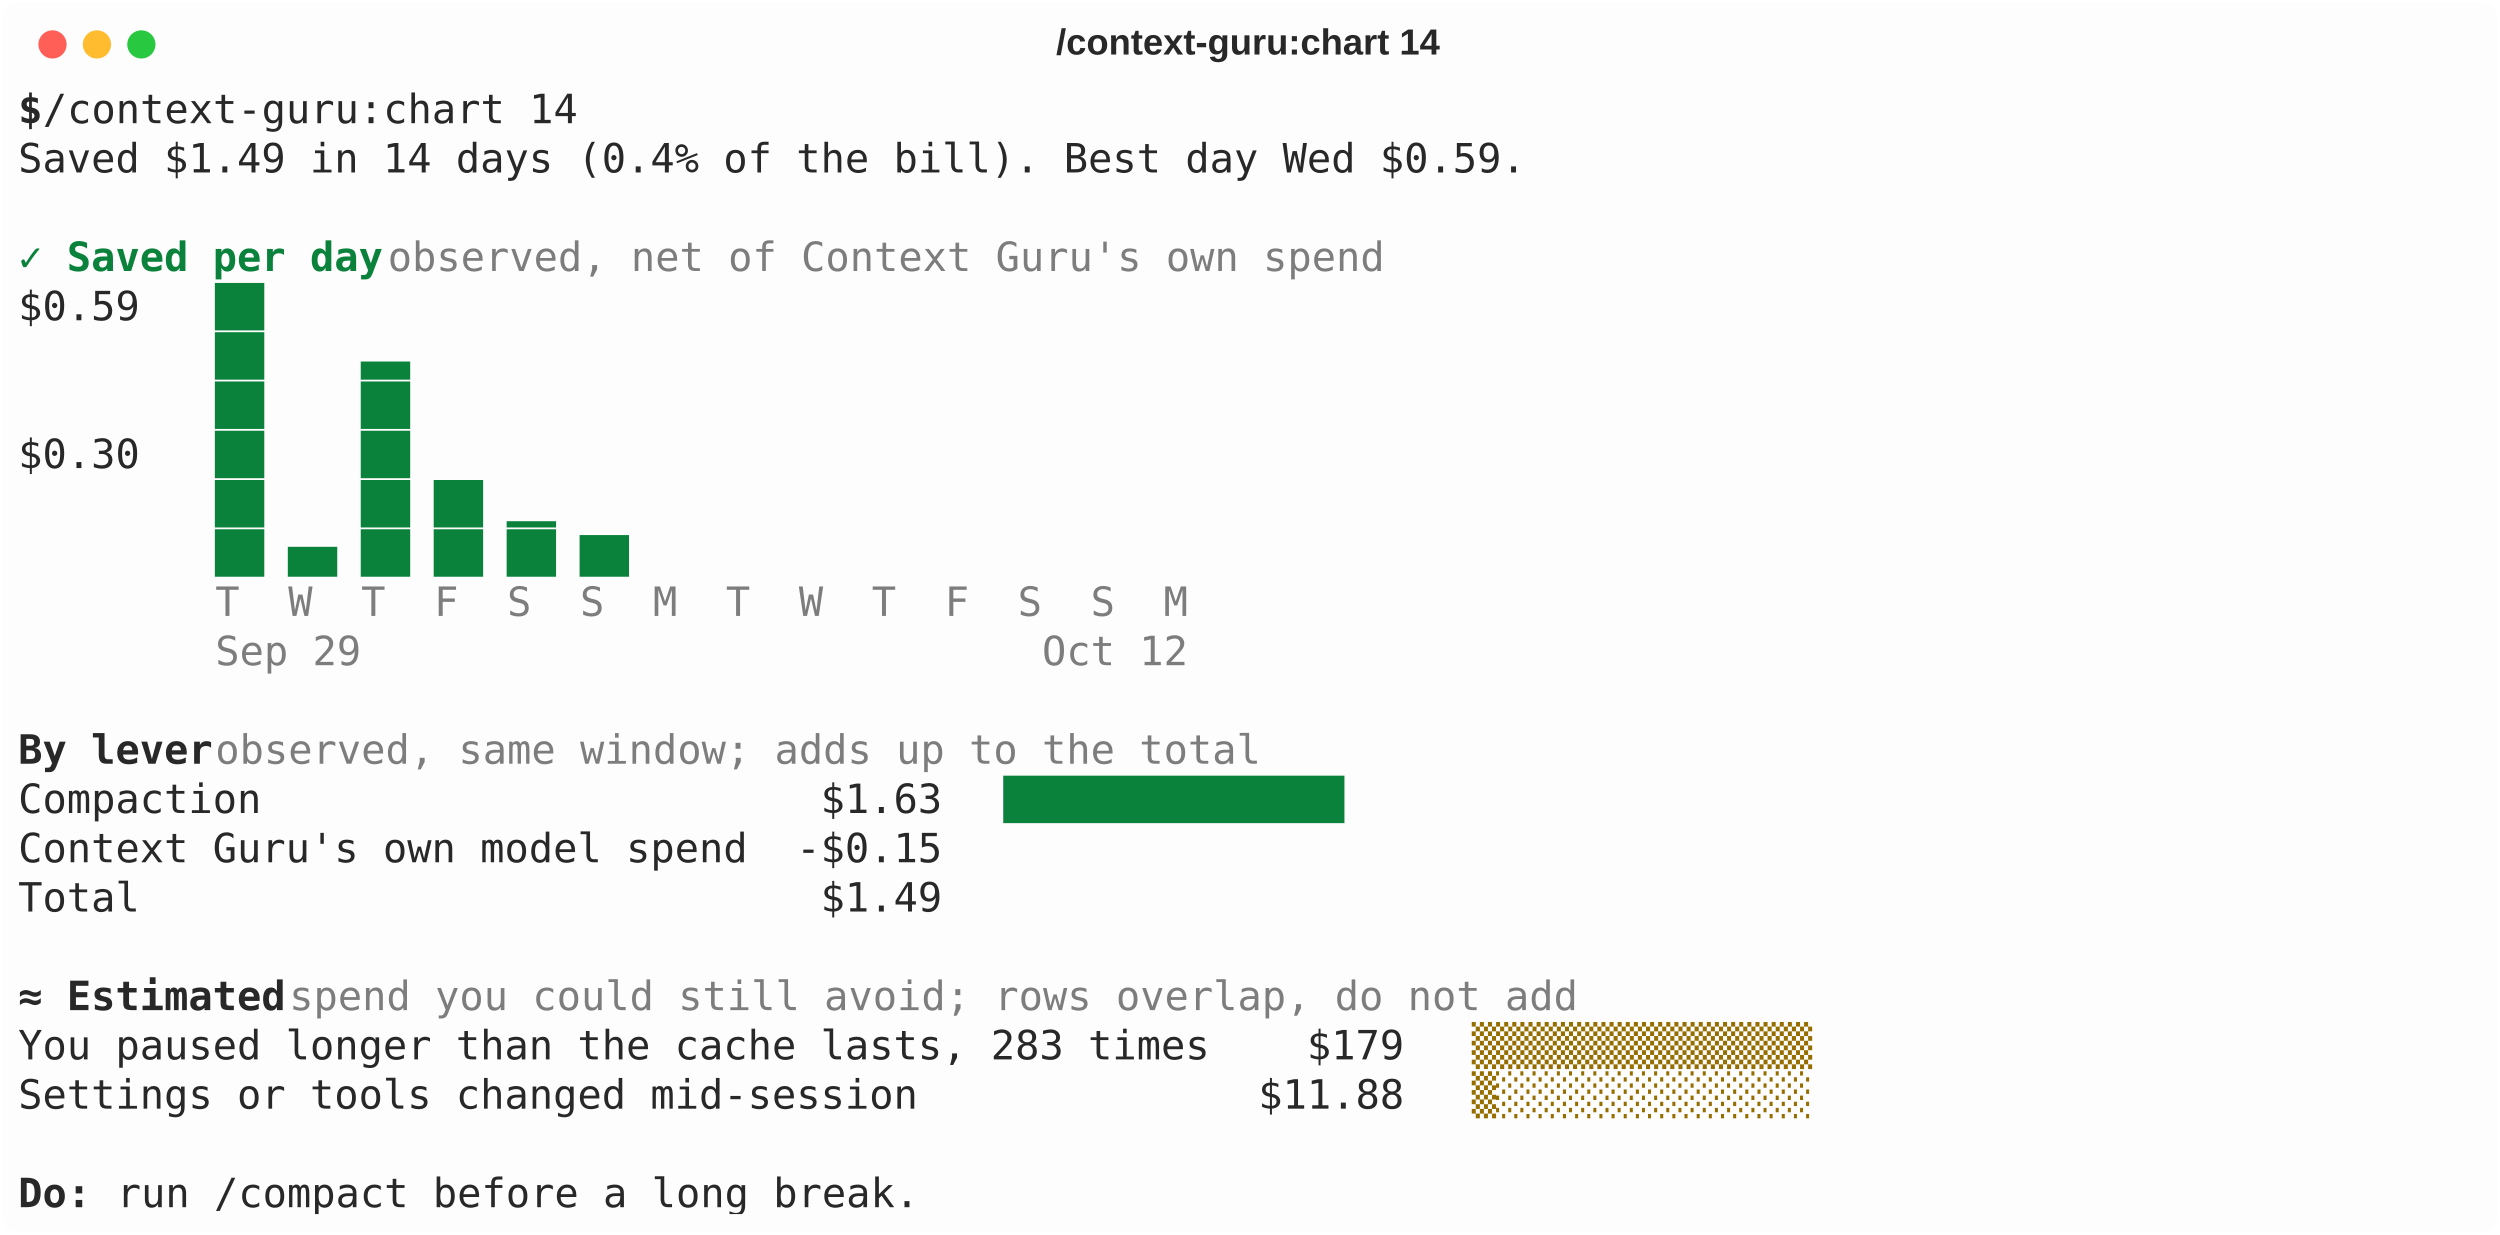
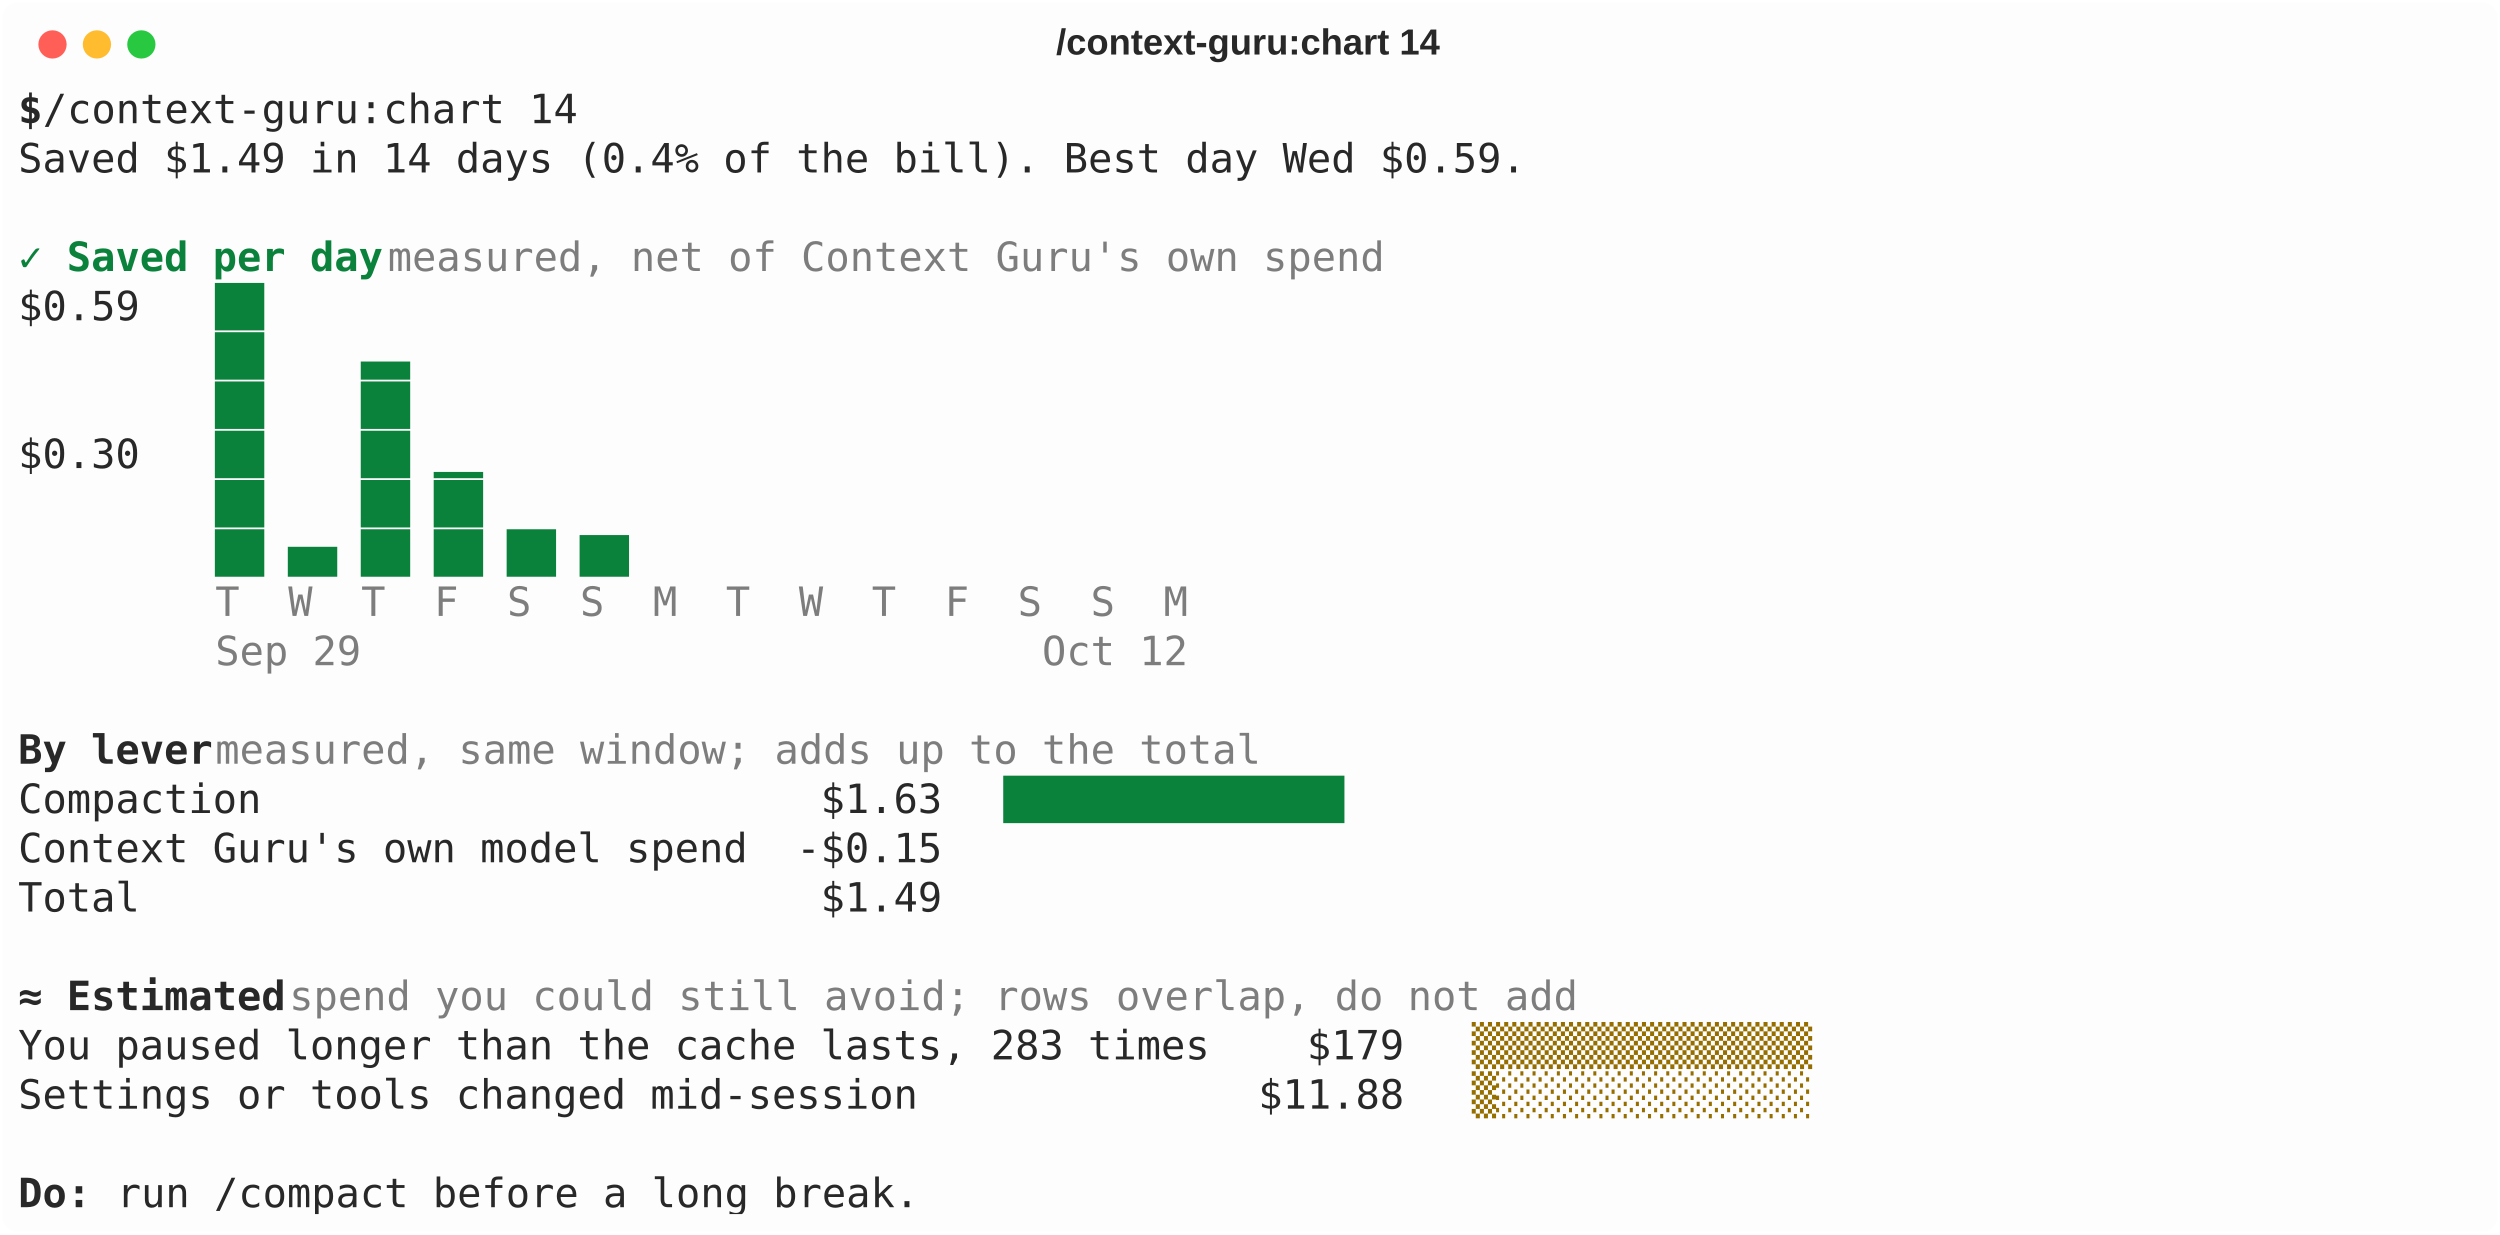
<svg xmlns="http://www.w3.org/2000/svg" class="rich-terminal" viewBox="0 0 1238 611.2">
  <style>

    @font-face {
        font-family: "Fira Code";
        src: local("FiraCode-Regular"),
                url("https://cdnjs.cloudflare.com/ajax/libs/firacode/6.2.0/woff2/FiraCode-Regular.woff2") format("woff2"),
                url("https://cdnjs.cloudflare.com/ajax/libs/firacode/6.2.0/woff/FiraCode-Regular.woff") format("woff");
        font-style: normal;
        font-weight: 400;
    }
    @font-face {
        font-family: "Fira Code";
        src: local("FiraCode-Bold"),
                url("https://cdnjs.cloudflare.com/ajax/libs/firacode/6.2.0/woff2/FiraCode-Bold.woff2") format("woff2"),
                url("https://cdnjs.cloudflare.com/ajax/libs/firacode/6.2.0/woff/FiraCode-Bold.woff") format("woff");
        font-style: bold;
        font-weight: 700;
    }

-     .terminal-3106568845-matrix {
+     .terminal-2966256261-matrix {
        font-family: Fira Code, monospace;
        font-size: 20px;
        line-height: 24.4px;
        font-variant-east-asian: full-width;
    }

-     .terminal-3106568845-title {
+     .terminal-2966256261-title {
        font-size: 18px;
        font-weight: bold;
        font-family: arial;
    }

-     .terminal-3106568845-r1 { fill: #282828;font-weight: bold }
- .terminal-3106568845-r2 { fill: #282828 }
- .terminal-3106568845-r3 { fill: #0a823c;font-weight: bold }
- .terminal-3106568845-r4 { fill: #7d7d7d }
- .terminal-3106568845-r5 { fill: #0a823c }
- .terminal-3106568845-r6 { fill: #966e00 }
+     .terminal-2966256261-r1 { fill: #282828;font-weight: bold }
+ .terminal-2966256261-r2 { fill: #282828 }
+ .terminal-2966256261-r3 { fill: #0a823c;font-weight: bold }
+ .terminal-2966256261-r4 { fill: #7d7d7d }
+ .terminal-2966256261-r5 { fill: #0a823c }
+ .terminal-2966256261-r6 { fill: #966e00 }
    </style>
  <defs>
-     <clipPath id="terminal-3106568845-clip-terminal">
+     <clipPath id="terminal-2966256261-clip-terminal">
      <rect x="0" y="0" width="1219.0" height="560.2" />
    </clipPath>
-     <clipPath id="terminal-3106568845-line-0">
+     <clipPath id="terminal-2966256261-line-0">
      <rect x="0" y="1.5" width="1220" height="24.65" />
    </clipPath>
-     <clipPath id="terminal-3106568845-line-1">
+     <clipPath id="terminal-2966256261-line-1">
      <rect x="0" y="25.9" width="1220" height="24.65" />
    </clipPath>
-     <clipPath id="terminal-3106568845-line-2">
+     <clipPath id="terminal-2966256261-line-2">
      <rect x="0" y="50.3" width="1220" height="24.65" />
    </clipPath>
-     <clipPath id="terminal-3106568845-line-3">
+     <clipPath id="terminal-2966256261-line-3">
      <rect x="0" y="74.7" width="1220" height="24.65" />
    </clipPath>
-     <clipPath id="terminal-3106568845-line-4">
+     <clipPath id="terminal-2966256261-line-4">
      <rect x="0" y="99.1" width="1220" height="24.65" />
    </clipPath>
-     <clipPath id="terminal-3106568845-line-5">
+     <clipPath id="terminal-2966256261-line-5">
      <rect x="0" y="123.5" width="1220" height="24.65" />
    </clipPath>
-     <clipPath id="terminal-3106568845-line-6">
+     <clipPath id="terminal-2966256261-line-6">
      <rect x="0" y="147.9" width="1220" height="24.65" />
    </clipPath>
-     <clipPath id="terminal-3106568845-line-7">
+     <clipPath id="terminal-2966256261-line-7">
      <rect x="0" y="172.3" width="1220" height="24.65" />
    </clipPath>
-     <clipPath id="terminal-3106568845-line-8">
+     <clipPath id="terminal-2966256261-line-8">
      <rect x="0" y="196.7" width="1220" height="24.65" />
    </clipPath>
-     <clipPath id="terminal-3106568845-line-9">
+     <clipPath id="terminal-2966256261-line-9">
      <rect x="0" y="221.1" width="1220" height="24.65" />
    </clipPath>
-     <clipPath id="terminal-3106568845-line-10">
+     <clipPath id="terminal-2966256261-line-10">
      <rect x="0" y="245.5" width="1220" height="24.65" />
    </clipPath>
-     <clipPath id="terminal-3106568845-line-11">
+     <clipPath id="terminal-2966256261-line-11">
      <rect x="0" y="269.9" width="1220" height="24.65" />
    </clipPath>
-     <clipPath id="terminal-3106568845-line-12">
+     <clipPath id="terminal-2966256261-line-12">
      <rect x="0" y="294.3" width="1220" height="24.65" />
    </clipPath>
-     <clipPath id="terminal-3106568845-line-13">
+     <clipPath id="terminal-2966256261-line-13">
      <rect x="0" y="318.7" width="1220" height="24.65" />
    </clipPath>
-     <clipPath id="terminal-3106568845-line-14">
+     <clipPath id="terminal-2966256261-line-14">
      <rect x="0" y="343.1" width="1220" height="24.65" />
    </clipPath>
-     <clipPath id="terminal-3106568845-line-15">
+     <clipPath id="terminal-2966256261-line-15">
      <rect x="0" y="367.5" width="1220" height="24.65" />
    </clipPath>
-     <clipPath id="terminal-3106568845-line-16">
+     <clipPath id="terminal-2966256261-line-16">
      <rect x="0" y="391.9" width="1220" height="24.65" />
    </clipPath>
-     <clipPath id="terminal-3106568845-line-17">
+     <clipPath id="terminal-2966256261-line-17">
      <rect x="0" y="416.3" width="1220" height="24.65" />
    </clipPath>
-     <clipPath id="terminal-3106568845-line-18">
+     <clipPath id="terminal-2966256261-line-18">
      <rect x="0" y="440.7" width="1220" height="24.65" />
    </clipPath>
-     <clipPath id="terminal-3106568845-line-19">
+     <clipPath id="terminal-2966256261-line-19">
      <rect x="0" y="465.1" width="1220" height="24.65" />
    </clipPath>
-     <clipPath id="terminal-3106568845-line-20">
+     <clipPath id="terminal-2966256261-line-20">
      <rect x="0" y="489.5" width="1220" height="24.65" />
    </clipPath>
-     <clipPath id="terminal-3106568845-line-21">
+     <clipPath id="terminal-2966256261-line-21">
      <rect x="0" y="513.9" width="1220" height="24.65" />
    </clipPath>
  </defs>
  <rect fill="#fdfdfd" stroke="rgba(255,255,255,0.35)" stroke-width="1" x="1" y="1" width="1236" height="609.2" rx="8" />
-   <text class="terminal-3106568845-title" fill="#282828" text-anchor="middle" x="618" y="27">/context-guru:chart 14</text>
+   <text class="terminal-2966256261-title" fill="#282828" text-anchor="middle" x="618" y="27">/context-guru:chart 14</text>
  <g transform="translate(26,22)">
    <circle cx="0" cy="0" r="7" fill="#ff5f57" />
    <circle cx="22" cy="0" r="7" fill="#febc2e" />
    <circle cx="44" cy="0" r="7" fill="#28c840" />
  </g>
-   <g transform="translate(9, 41)" clip-path="url(#terminal-3106568845-clip-terminal)">
-     <g class="terminal-3106568845-matrix">
-       <text class="terminal-3106568845-r1" x="0" y="20" textLength="12.2" clip-path="url(#terminal-3106568845-line-0)">$</text>
-       <text class="terminal-3106568845-r2" x="12.2" y="20" textLength="280.6" clip-path="url(#terminal-3106568845-line-0)"> /context-guru:chart 14</text>
-       <text class="terminal-3106568845-r2" x="1220" y="20" textLength="12.2" clip-path="url(#terminal-3106568845-line-0)">
+   <g transform="translate(9, 41)" clip-path="url(#terminal-2966256261-clip-terminal)">
+     <g class="terminal-2966256261-matrix">
+       <text class="terminal-2966256261-r1" x="0" y="20" textLength="12.2" clip-path="url(#terminal-2966256261-line-0)">$</text>
+       <text class="terminal-2966256261-r2" x="12.2" y="20" textLength="280.6" clip-path="url(#terminal-2966256261-line-0)"> /context-guru:chart 14</text>
+       <text class="terminal-2966256261-r2" x="1220" y="20" textLength="12.2" clip-path="url(#terminal-2966256261-line-0)">
</text>
-       <text class="terminal-3106568845-r2" x="0" y="44.4" textLength="756.4" clip-path="url(#terminal-3106568845-line-1)">Saved $1.49 in 14 days (0.4% of the bill). Best day Wed $0.59.</text>
-       <text class="terminal-3106568845-r2" x="1220" y="44.4" textLength="12.2" clip-path="url(#terminal-3106568845-line-1)">
+       <text class="terminal-2966256261-r2" x="0" y="44.4" textLength="756.4" clip-path="url(#terminal-2966256261-line-1)">Saved $1.49 in 14 days (0.4% of the bill). Best day Wed $0.59.</text>
+       <text class="terminal-2966256261-r2" x="1220" y="44.4" textLength="12.2" clip-path="url(#terminal-2966256261-line-1)">
</text>
-       <text class="terminal-3106568845-r2" x="1220" y="68.8" textLength="12.2" clip-path="url(#terminal-3106568845-line-2)">
+       <text class="terminal-2966256261-r2" x="1220" y="68.8" textLength="12.2" clip-path="url(#terminal-2966256261-line-2)">
</text>
-       <text class="terminal-3106568845-r3" x="0" y="93.2" textLength="183" clip-path="url(#terminal-3106568845-line-3)">✓ Saved per day</text>
-       <text class="terminal-3106568845-r4" x="183" y="93.2" textLength="524.6" clip-path="url(#terminal-3106568845-line-3)">  observed, net of Context Guru's own spend</text>
-       <text class="terminal-3106568845-r2" x="1220" y="93.2" textLength="12.2" clip-path="url(#terminal-3106568845-line-3)">
+       <text class="terminal-2966256261-r3" x="0" y="93.2" textLength="183" clip-path="url(#terminal-2966256261-line-3)">✓ Saved per day</text>
+       <text class="terminal-2966256261-r4" x="183" y="93.2" textLength="524.6" clip-path="url(#terminal-2966256261-line-3)">  measured, net of Context Guru's own spend</text>
+       <text class="terminal-2966256261-r2" x="1220" y="93.2" textLength="12.2" clip-path="url(#terminal-2966256261-line-3)">
</text>
-       <text class="terminal-3106568845-r2" x="0" y="117.6" textLength="97.6" clip-path="url(#terminal-3106568845-line-4)">  $0.59 </text>
-       <text class="terminal-3106568845-r5" x="97.6" y="117.6" textLength="317.2" clip-path="url(#terminal-3106568845-line-4)">                        ██</text>
-       <text class="terminal-3106568845-r2" x="1220" y="117.6" textLength="12.2" clip-path="url(#terminal-3106568845-line-4)">
+       <text class="terminal-2966256261-r2" x="0" y="117.6" textLength="97.6" clip-path="url(#terminal-2966256261-line-4)">  $0.59 </text>
+       <text class="terminal-2966256261-r5" x="97.6" y="117.6" textLength="317.2" clip-path="url(#terminal-2966256261-line-4)">                        ██</text>
+       <text class="terminal-2966256261-r2" x="1220" y="117.6" textLength="12.2" clip-path="url(#terminal-2966256261-line-4)">
</text>
-       <text class="terminal-3106568845-r5" x="97.6" y="142" textLength="390.4" clip-path="url(#terminal-3106568845-line-5)">                        ██    ▃▃</text>
-       <text class="terminal-3106568845-r2" x="1220" y="142" textLength="12.2" clip-path="url(#terminal-3106568845-line-5)">
+       <text class="terminal-2966256261-r5" x="97.6" y="142" textLength="390.4" clip-path="url(#terminal-2966256261-line-5)">                        ██    ▃▃</text>
+       <text class="terminal-2966256261-r2" x="1220" y="142" textLength="12.2" clip-path="url(#terminal-2966256261-line-5)">
</text>
-       <text class="terminal-3106568845-r5" x="97.6" y="166.4" textLength="390.4" clip-path="url(#terminal-3106568845-line-6)">                        ██    ██</text>
-       <text class="terminal-3106568845-r2" x="1220" y="166.4" textLength="12.2" clip-path="url(#terminal-3106568845-line-6)">
+       <text class="terminal-2966256261-r5" x="97.6" y="166.4" textLength="390.4" clip-path="url(#terminal-2966256261-line-6)">                        ██    ██</text>
+       <text class="terminal-2966256261-r2" x="1220" y="166.4" textLength="12.2" clip-path="url(#terminal-2966256261-line-6)">
</text>
-       <text class="terminal-3106568845-r2" x="0" y="190.8" textLength="97.6" clip-path="url(#terminal-3106568845-line-7)">  $0.30 </text>
-       <text class="terminal-3106568845-r5" x="97.6" y="190.8" textLength="390.4" clip-path="url(#terminal-3106568845-line-7)">                        ██    ██</text>
-       <text class="terminal-3106568845-r2" x="1220" y="190.8" textLength="12.2" clip-path="url(#terminal-3106568845-line-7)">
+       <text class="terminal-2966256261-r2" x="0" y="190.8" textLength="97.6" clip-path="url(#terminal-2966256261-line-7)">  $0.30 </text>
+       <text class="terminal-2966256261-r5" x="97.6" y="190.8" textLength="427" clip-path="url(#terminal-2966256261-line-7)">                        ██    ██ ▁▁</text>
+       <text class="terminal-2966256261-r2" x="1220" y="190.8" textLength="12.2" clip-path="url(#terminal-2966256261-line-7)">
</text>
-       <text class="terminal-3106568845-r5" x="97.6" y="215.2" textLength="463.6" clip-path="url(#terminal-3106568845-line-8)">                        ██    ██ ██ ▁▁</text>
-       <text class="terminal-3106568845-r2" x="1220" y="215.2" textLength="12.2" clip-path="url(#terminal-3106568845-line-8)">
+       <text class="terminal-2966256261-r5" x="97.6" y="215.2" textLength="427" clip-path="url(#terminal-2966256261-line-8)">                        ██    ██ ██</text>
+       <text class="terminal-2966256261-r2" x="1220" y="215.2" textLength="12.2" clip-path="url(#terminal-2966256261-line-8)">
</text>
-       <text class="terminal-3106568845-r5" x="97.6" y="239.6" textLength="500.2" clip-path="url(#terminal-3106568845-line-9)">                        ██ ▅▅ ██ ██ ██ ▇▇</text>
-       <text class="terminal-3106568845-r2" x="1220" y="239.6" textLength="12.2" clip-path="url(#terminal-3106568845-line-9)">
+       <text class="terminal-2966256261-r5" x="97.6" y="239.6" textLength="500.2" clip-path="url(#terminal-2966256261-line-9)">                        ██ ▅▅ ██ ██ ██ ▇▇</text>
+       <text class="terminal-2966256261-r2" x="1220" y="239.6" textLength="12.2" clip-path="url(#terminal-2966256261-line-9)">
</text>
-       <text class="terminal-3106568845-r4" x="97.6" y="264" textLength="488" clip-path="url(#terminal-3106568845-line-10)">T  W  T  F  S  S  M  T  W  T  F  S  S  M</text>
-       <text class="terminal-3106568845-r2" x="1220" y="264" textLength="12.2" clip-path="url(#terminal-3106568845-line-10)">
+       <text class="terminal-2966256261-r4" x="97.6" y="264" textLength="488" clip-path="url(#terminal-2966256261-line-10)">T  W  T  F  S  S  M  T  W  T  F  S  S  M</text>
+       <text class="terminal-2966256261-r2" x="1220" y="264" textLength="12.2" clip-path="url(#terminal-2966256261-line-10)">
</text>
-       <text class="terminal-3106568845-r4" x="97.6" y="288.4" textLength="488" clip-path="url(#terminal-3106568845-line-11)">Sep 29                            Oct 12</text>
-       <text class="terminal-3106568845-r2" x="1220" y="288.4" textLength="12.2" clip-path="url(#terminal-3106568845-line-11)">
+       <text class="terminal-2966256261-r4" x="97.6" y="288.4" textLength="488" clip-path="url(#terminal-2966256261-line-11)">Sep 29                            Oct 12</text>
+       <text class="terminal-2966256261-r2" x="1220" y="288.4" textLength="12.2" clip-path="url(#terminal-2966256261-line-11)">
</text>
-       <text class="terminal-3106568845-r2" x="1220" y="312.8" textLength="12.2" clip-path="url(#terminal-3106568845-line-12)">
+       <text class="terminal-2966256261-r2" x="1220" y="312.8" textLength="12.2" clip-path="url(#terminal-2966256261-line-12)">
</text>
-       <text class="terminal-3106568845-r1" x="0" y="337.2" textLength="97.6" clip-path="url(#terminal-3106568845-line-13)">By lever</text>
-       <text class="terminal-3106568845-r4" x="97.6" y="337.2" textLength="549" clip-path="url(#terminal-3106568845-line-13)">  observed, same window; adds up to the total</text>
-       <text class="terminal-3106568845-r2" x="1220" y="337.2" textLength="12.2" clip-path="url(#terminal-3106568845-line-13)">
+       <text class="terminal-2966256261-r1" x="0" y="337.2" textLength="97.6" clip-path="url(#terminal-2966256261-line-13)">By lever</text>
+       <text class="terminal-2966256261-r4" x="97.6" y="337.2" textLength="549" clip-path="url(#terminal-2966256261-line-13)">  measured, same window; adds up to the total</text>
+       <text class="terminal-2966256261-r2" x="1220" y="337.2" textLength="12.2" clip-path="url(#terminal-2966256261-line-13)">
</text>
-       <text class="terminal-3106568845-r2" x="0" y="361.6" textLength="488" clip-path="url(#terminal-3106568845-line-14)">Compaction                       $1.63  </text>
-       <text class="terminal-3106568845-r5" x="488" y="361.6" textLength="170.8" clip-path="url(#terminal-3106568845-line-14)">██████████████</text>
-       <text class="terminal-3106568845-r2" x="1220" y="361.6" textLength="12.2" clip-path="url(#terminal-3106568845-line-14)">
+       <text class="terminal-2966256261-r2" x="0" y="361.6" textLength="488" clip-path="url(#terminal-2966256261-line-14)">Compaction                       $1.63  </text>
+       <text class="terminal-2966256261-r5" x="488" y="361.6" textLength="170.8" clip-path="url(#terminal-2966256261-line-14)">██████████████</text>
+       <text class="terminal-2966256261-r2" x="1220" y="361.6" textLength="12.2" clip-path="url(#terminal-2966256261-line-14)">
</text>
-       <text class="terminal-3106568845-r2" x="0" y="386" textLength="463.6" clip-path="url(#terminal-3106568845-line-15)">Context Guru's own model spend  -$0.15</text>
-       <text class="terminal-3106568845-r2" x="1220" y="386" textLength="12.2" clip-path="url(#terminal-3106568845-line-15)">
+       <text class="terminal-2966256261-r2" x="0" y="386" textLength="463.6" clip-path="url(#terminal-2966256261-line-15)">Context Guru's own model spend  -$0.15</text>
+       <text class="terminal-2966256261-r2" x="1220" y="386" textLength="12.2" clip-path="url(#terminal-2966256261-line-15)">
</text>
-       <text class="terminal-3106568845-r2" x="0" y="410.4" textLength="463.6" clip-path="url(#terminal-3106568845-line-16)">Total                            $1.49</text>
-       <text class="terminal-3106568845-r2" x="1220" y="410.4" textLength="12.2" clip-path="url(#terminal-3106568845-line-16)">
+       <text class="terminal-2966256261-r2" x="0" y="410.4" textLength="463.6" clip-path="url(#terminal-2966256261-line-16)">Total                            $1.49</text>
+       <text class="terminal-2966256261-r2" x="1220" y="410.4" textLength="12.2" clip-path="url(#terminal-2966256261-line-16)">
</text>
-       <text class="terminal-3106568845-r2" x="1220" y="434.8" textLength="12.2" clip-path="url(#terminal-3106568845-line-17)">
+       <text class="terminal-2966256261-r2" x="1220" y="434.8" textLength="12.2" clip-path="url(#terminal-2966256261-line-17)">
</text>
-       <text class="terminal-3106568845-r1" x="0" y="459.2" textLength="134.2" clip-path="url(#terminal-3106568845-line-18)">≈ Estimated</text>
-       <text class="terminal-3106568845-r4" x="134.2" y="459.2" textLength="671" clip-path="url(#terminal-3106568845-line-18)">  spend you could still avoid; rows overlap, do not add</text>
-       <text class="terminal-3106568845-r2" x="1220" y="459.2" textLength="12.2" clip-path="url(#terminal-3106568845-line-18)">
+       <text class="terminal-2966256261-r1" x="0" y="459.2" textLength="134.2" clip-path="url(#terminal-2966256261-line-18)">≈ Estimated</text>
+       <text class="terminal-2966256261-r4" x="134.2" y="459.2" textLength="671" clip-path="url(#terminal-2966256261-line-18)">  spend you could still avoid; rows overlap, do not add</text>
+       <text class="terminal-2966256261-r2" x="1220" y="459.2" textLength="12.2" clip-path="url(#terminal-2966256261-line-18)">
</text>
-       <text class="terminal-3106568845-r2" x="0" y="483.6" textLength="719.8" clip-path="url(#terminal-3106568845-line-19)">You paused longer than the cache lasts, 283 times    $179  </text>
-       <text class="terminal-3106568845-r6" x="719.8" y="483.6" textLength="170.8" clip-path="url(#terminal-3106568845-line-19)">▒▒▒▒▒▒▒▒▒▒▒▒▒▒</text>
-       <text class="terminal-3106568845-r2" x="1220" y="483.6" textLength="12.2" clip-path="url(#terminal-3106568845-line-19)">
+       <text class="terminal-2966256261-r2" x="0" y="483.6" textLength="719.8" clip-path="url(#terminal-2966256261-line-19)">You paused longer than the cache lasts, 283 times    $179  </text>
+       <text class="terminal-2966256261-r6" x="719.8" y="483.6" textLength="170.8" clip-path="url(#terminal-2966256261-line-19)">▒▒▒▒▒▒▒▒▒▒▒▒▒▒</text>
+       <text class="terminal-2966256261-r2" x="1220" y="483.6" textLength="12.2" clip-path="url(#terminal-2966256261-line-19)">
</text>
-       <text class="terminal-3106568845-r2" x="0" y="508" textLength="719.8" clip-path="url(#terminal-3106568845-line-20)">Settings or tools changed mid-session              $11.88  </text>
-       <text class="terminal-3106568845-r6" x="719.8" y="508" textLength="170.8" clip-path="url(#terminal-3106568845-line-20)">▒░░░░░░░░░░░░░</text>
-       <text class="terminal-3106568845-r2" x="1220" y="508" textLength="12.2" clip-path="url(#terminal-3106568845-line-20)">
+       <text class="terminal-2966256261-r2" x="0" y="508" textLength="719.8" clip-path="url(#terminal-2966256261-line-20)">Settings or tools changed mid-session              $11.88  </text>
+       <text class="terminal-2966256261-r6" x="719.8" y="508" textLength="170.8" clip-path="url(#terminal-2966256261-line-20)">▒░░░░░░░░░░░░░</text>
+       <text class="terminal-2966256261-r2" x="1220" y="508" textLength="12.2" clip-path="url(#terminal-2966256261-line-20)">
</text>
-       <text class="terminal-3106568845-r2" x="1220" y="532.4" textLength="12.2" clip-path="url(#terminal-3106568845-line-21)">
+       <text class="terminal-2966256261-r2" x="1220" y="532.4" textLength="12.2" clip-path="url(#terminal-2966256261-line-21)">
</text>
-       <text class="terminal-3106568845-r1" x="0" y="556.8" textLength="48.8" clip-path="url(#terminal-3106568845-line-22)">Do: </text>
-       <text class="terminal-3106568845-r2" x="48.8" y="556.8" textLength="402.6" clip-path="url(#terminal-3106568845-line-22)">run /compact before a long break.</text>
-       <text class="terminal-3106568845-r2" x="1220" y="556.8" textLength="12.2" clip-path="url(#terminal-3106568845-line-22)">
+       <text class="terminal-2966256261-r1" x="0" y="556.8" textLength="48.8" clip-path="url(#terminal-2966256261-line-22)">Do: </text>
+       <text class="terminal-2966256261-r2" x="48.8" y="556.8" textLength="402.6" clip-path="url(#terminal-2966256261-line-22)">run /compact before a long break.</text>
+       <text class="terminal-2966256261-r2" x="1220" y="556.8" textLength="12.2" clip-path="url(#terminal-2966256261-line-22)">
</text>
    </g>
  </g>
</svg>
